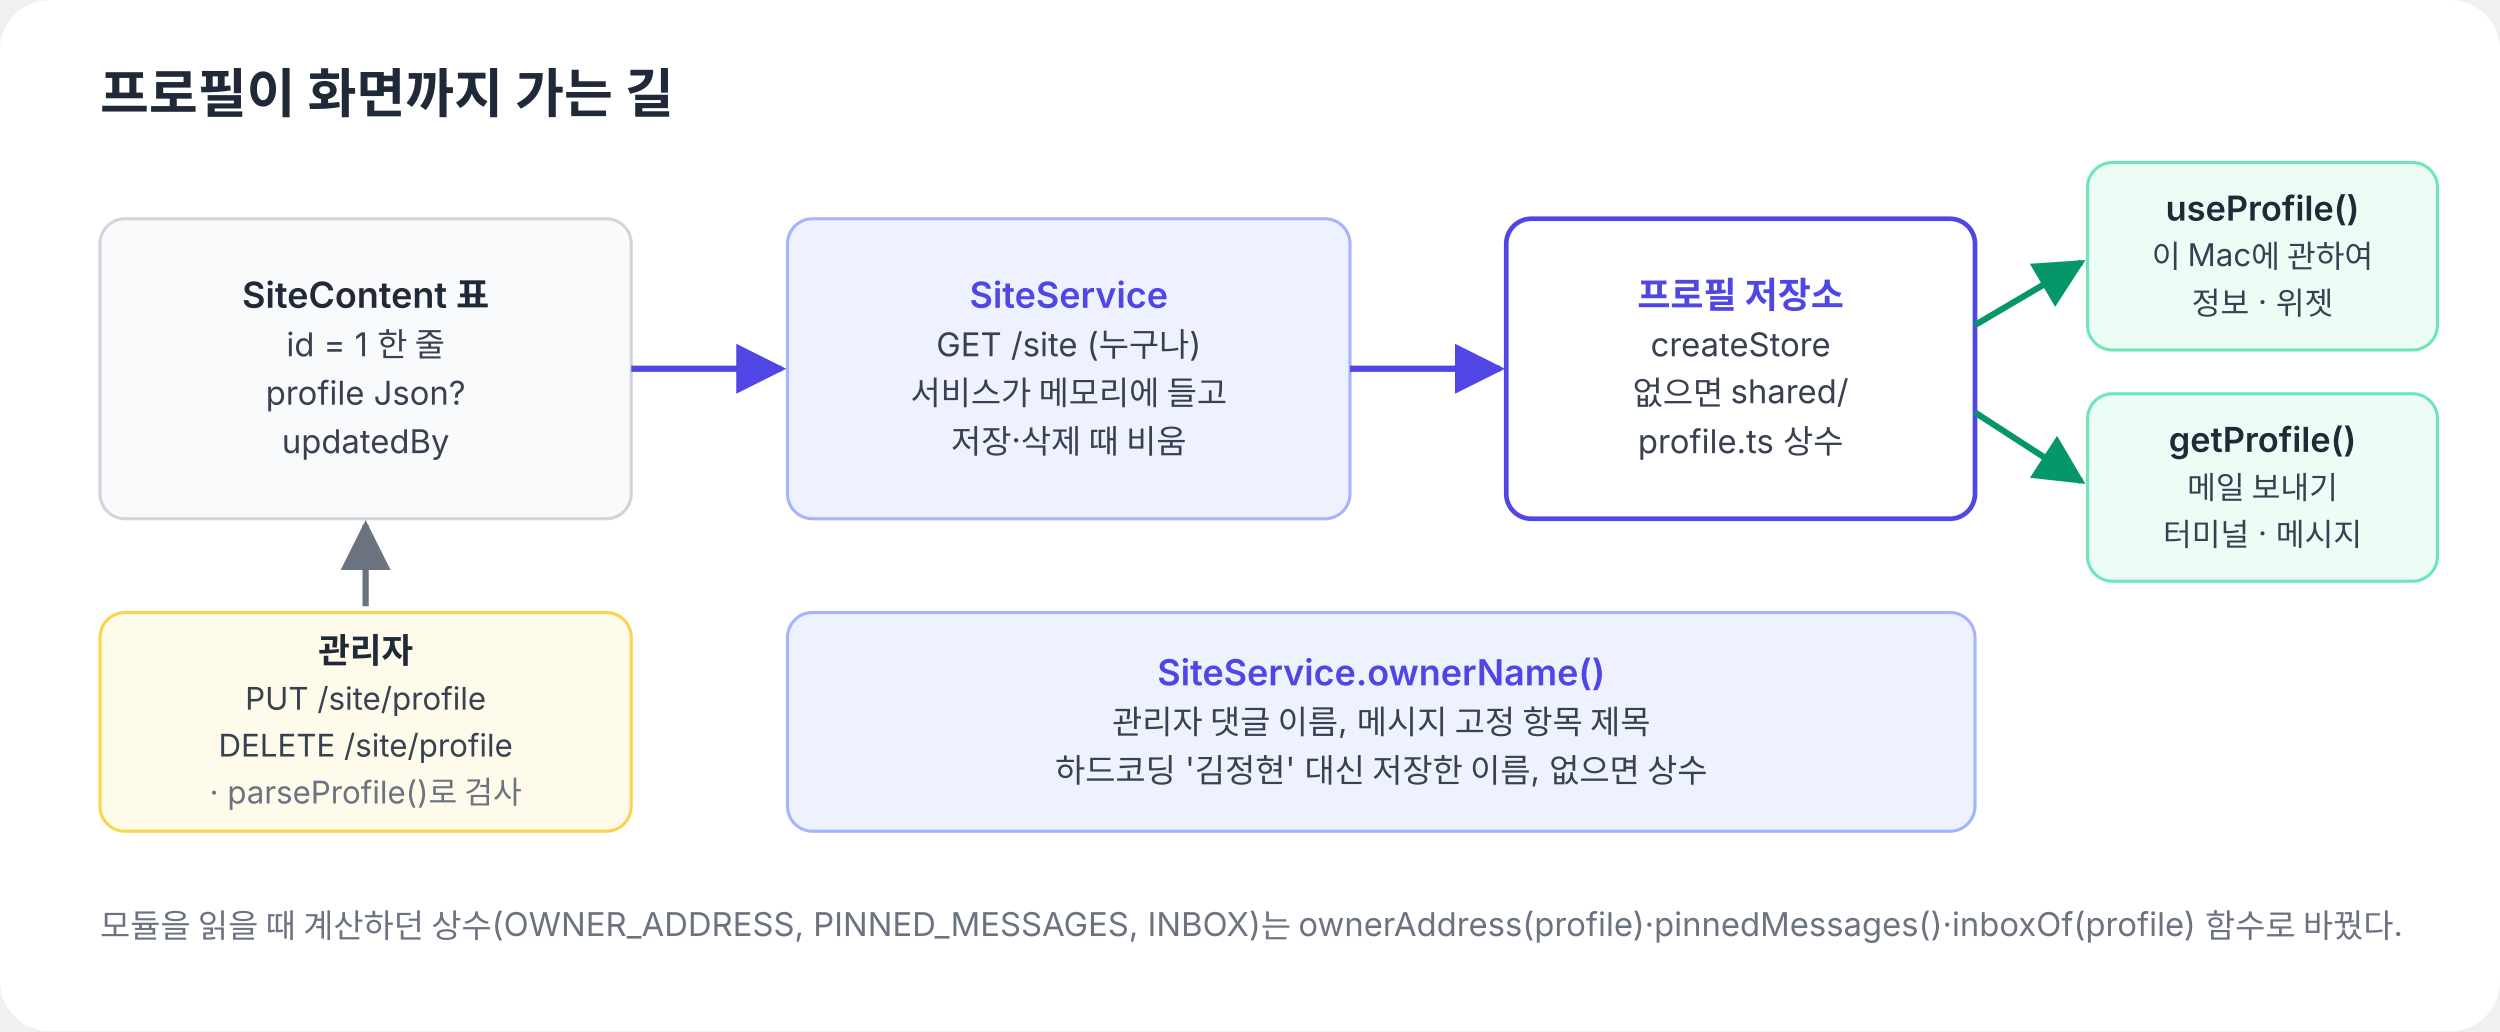
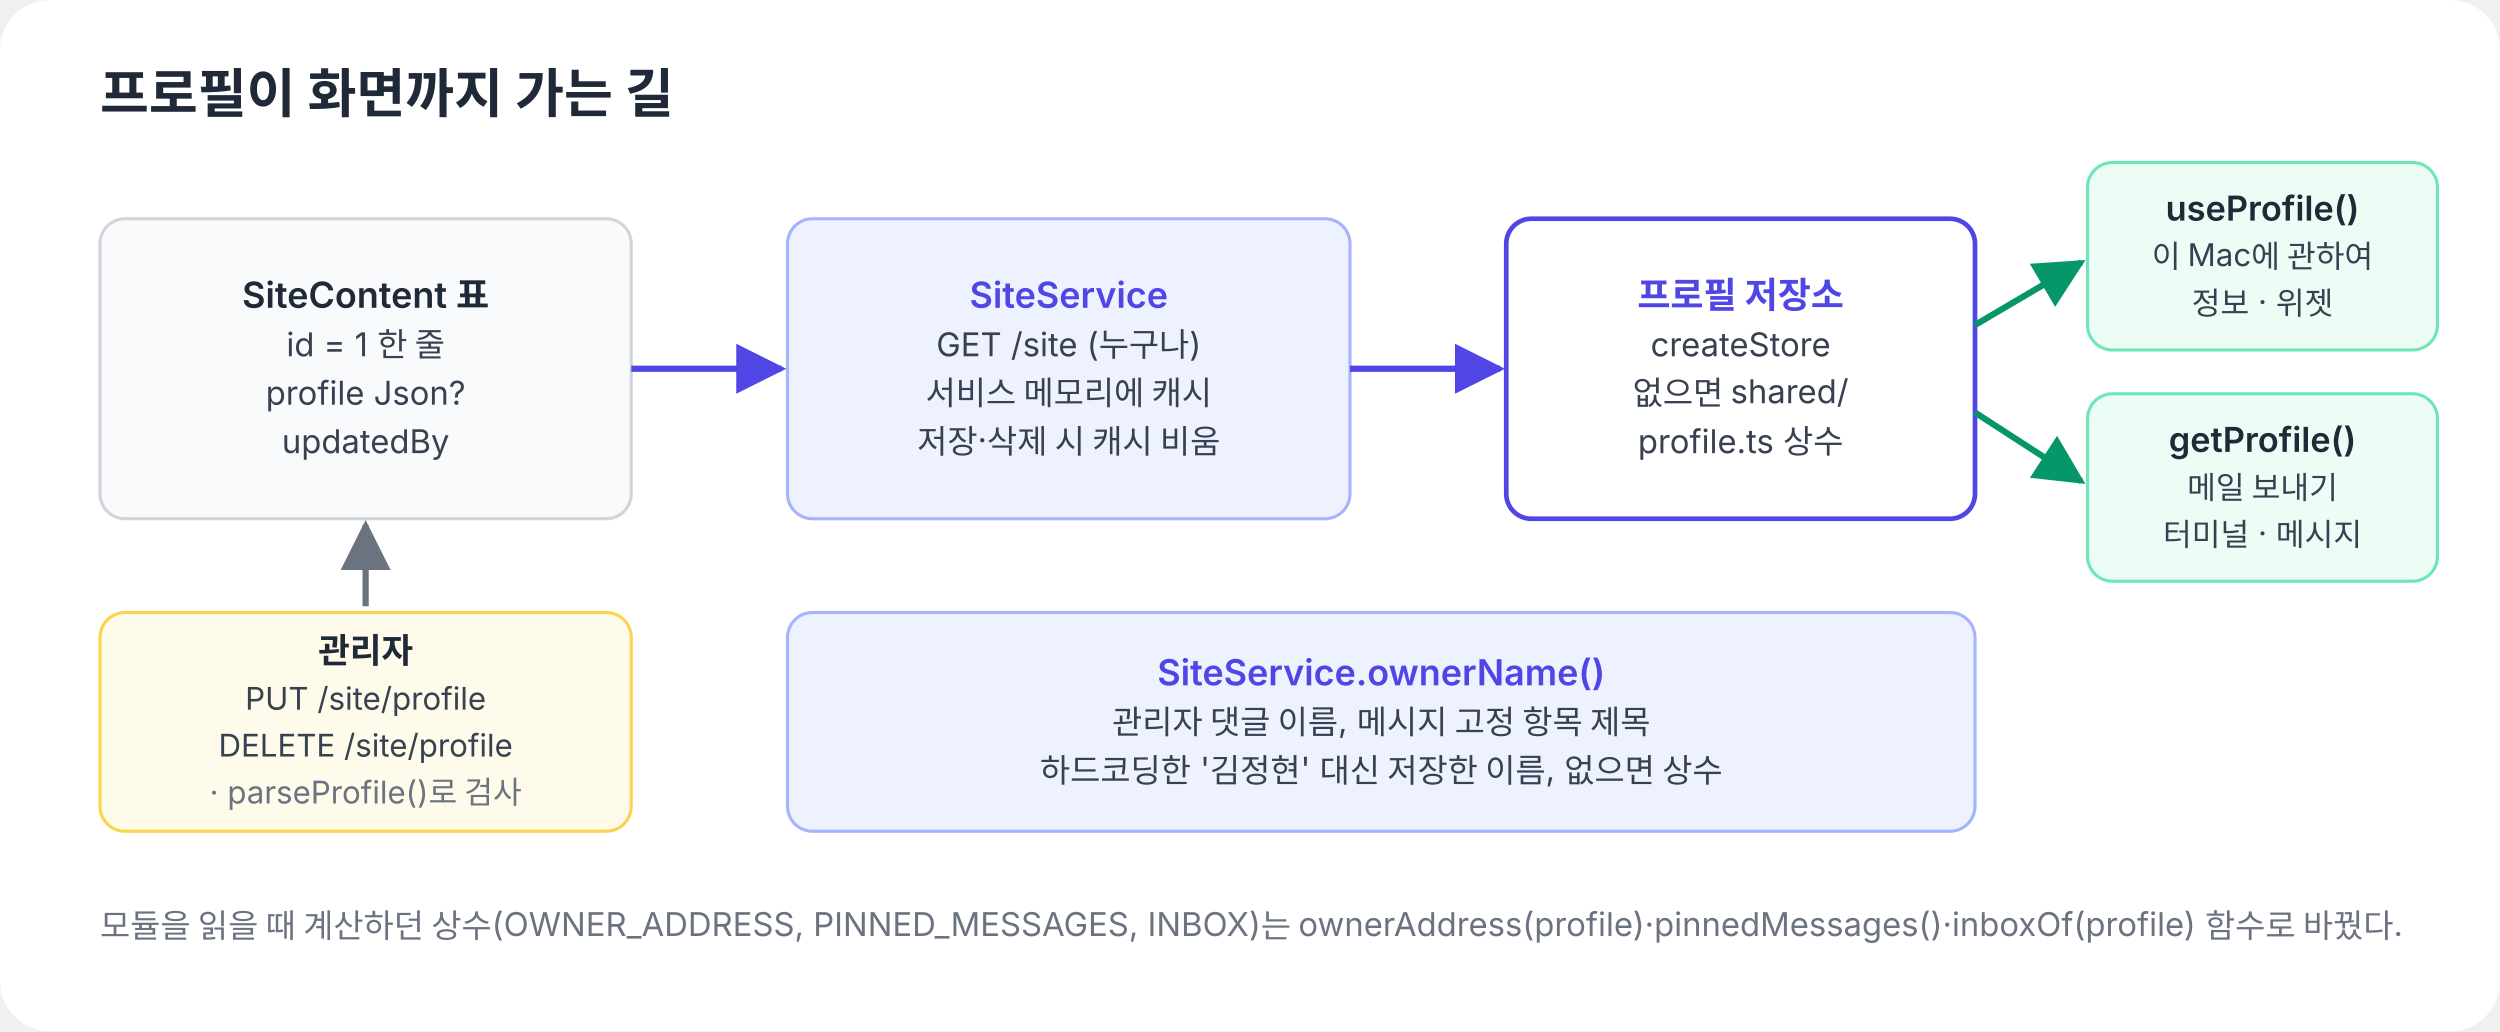
<svg xmlns="http://www.w3.org/2000/svg" viewBox="0 0 800 330" font-family="-apple-system, BlinkMacSystemFont, 'Apple SD Gothic Neo', sans-serif">
  <defs>
    <marker id="ab" viewBox="0 0 10 10" refX="9" refY="5" markerWidth="8" markerHeight="8" orient="auto-start-reverse">
      <path d="M0 0 L10 5 L0 10 z" fill="#4f46e5" />
    </marker>
    <marker id="ar" viewBox="0 0 10 10" refX="9" refY="5" markerWidth="8" markerHeight="8" orient="auto-start-reverse">
      <path d="M0 0 L10 5 L0 10 z" fill="#ef4444" />
    </marker>
    <marker id="ag" viewBox="0 0 10 10" refX="9" refY="5" markerWidth="8" markerHeight="8" orient="auto-start-reverse">
      <path d="M0 0 L10 5 L0 10 z" fill="#6b7280" />
    </marker>
    <marker id="an" viewBox="0 0 10 10" refX="9" refY="5" markerWidth="8" markerHeight="8" orient="auto-start-reverse">
      <path d="M0 0 L10 5 L0 10 z" fill="#059669" />
    </marker>
  </defs>
  <rect width="800" height="330" rx="16" fill="#ffffff" />
  <text x="32" y="36" font-size="17" fill="#1f2937" font-weight="700">프로필이 화면까지 가는 길</text>
  <rect x="32" y="70" width="170" height="96" rx="8" fill="#f9fafb" stroke="#d1d5db" />
  <text x="117.0" y="98.5" font-size="11.5" fill="#1f2937" font-weight="600" text-anchor="middle">SiteContent 표</text>
  <text x="117.0" y="114.0" font-size="10.5" fill="#374151" text-anchor="middle">id = 1 한 줄</text>
  <text x="117.0" y="129.5" font-size="10.5" fill="#374151" text-anchor="middle">profile Json?</text>
  <text x="117.0" y="145.0" font-size="10.5" fill="#374151" text-anchor="middle">updatedBy</text>
  <rect x="32" y="196" width="170" height="70" rx="8" fill="#fffbeb" stroke="#fcd34d" />
  <text x="117.0" y="212.1" font-size="11" fill="#1f2937" font-weight="600" text-anchor="middle">관리자</text>
  <text x="117.0" y="227.1" font-size="10" fill="#374151" text-anchor="middle">PUT /site/profile</text>
  <text x="117.0" y="242.1" font-size="10" fill="#374151" text-anchor="middle">DELETE /site/profile</text>
  <text x="117.0" y="257.1" font-size="10" fill="#6b7280" text-anchor="middle">· parseProfile()로 검사</text>
  <rect x="252" y="70" width="180" height="96" rx="8" fill="#eef2ff" stroke="#a5b4fc" />
  <text x="342.0" y="98.5" font-size="11.5" fill="#4f46e5" font-weight="600" text-anchor="middle">SiteService</text>
  <text x="342.0" y="114.0" font-size="10.5" fill="#374151" text-anchor="middle">GET /site (누구나)</text>
-   <text x="342.0" y="129.5" font-size="10.5" fill="#374151" text-anchor="middle">서비스가 메모리에 들고</text>
-   <text x="342.0" y="145.0" font-size="10.5" fill="#374151" text-anchor="middle">저장·삭제 때 비움</text>
+   <text x="342.0" y="129.5" font-size="10.5" fill="#374151" text-anchor="middle">서비스 메모리에 캐시</text>
+   <text x="342.0" y="145.0" font-size="10.5" fill="#374151" text-anchor="middle">저장·삭제 시 캐시 비움</text>
  <rect x="482" y="70" width="150" height="96" rx="8" fill="#ffffff" stroke="#4f46e5" stroke-width="1.5" />
  <text x="557.0" y="98.5" font-size="11.5" fill="#4f46e5" font-weight="600" text-anchor="middle">프로필 저장소</text>
  <text x="557.0" y="114.0" font-size="10.5" fill="#374151" text-anchor="middle">createStore</text>
  <text x="557.0" y="129.5" font-size="10.5" fill="#374151" text-anchor="middle">없으면 shared/</text>
  <text x="557.0" y="145.0" font-size="10.5" fill="#374151" text-anchor="middle">profile.ts 상수</text>
  <rect x="668" y="52" width="112" height="60" rx="8" fill="#ecfdf5" stroke="#6ee7b7" />
  <text x="724.0" y="70.6" font-size="11" fill="#1f2937" font-weight="600" text-anchor="middle">useProfile()</text>
  <text x="724.0" y="85.6" font-size="10" fill="#374151" text-anchor="middle">이 Mac에 관하여</text>
  <text x="724.0" y="100.6" font-size="10" fill="#374151" text-anchor="middle">정보 · 위젯</text>
  <rect x="668" y="126" width="112" height="60" rx="8" fill="#ecfdf5" stroke="#6ee7b7" />
  <text x="724.0" y="144.6" font-size="11" fill="#1f2937" font-weight="600" text-anchor="middle">getProfile()</text>
  <text x="724.0" y="159.6" font-size="10" fill="#374151" text-anchor="middle">메일 보내기</text>
  <text x="724.0" y="174.6" font-size="10" fill="#374151" text-anchor="middle">터미널 · 메시지</text>
  <path d="M117 194 V168" stroke="#6b7280" stroke-width="2" fill="none" marker-end="url(#ag)" />
  <path d="M202 118 H250" stroke="#4f46e5" stroke-width="2" fill="none" marker-end="url(#ab)" />
  <path d="M432 118 H480" stroke="#4f46e5" stroke-width="2" fill="none" marker-end="url(#ab)" />
  <path d="M632 104 L666 84" stroke="#059669" stroke-width="2" fill="none" marker-end="url(#an)" />
  <path d="M632 132 L666 154" stroke="#059669" stroke-width="2" fill="none" marker-end="url(#an)" />
  <rect x="252" y="196" width="380" height="70" rx="8" fill="#eef2ff" stroke="#a5b4fc" />
  <text x="442.0" y="219.3" font-size="11.5" fill="#4f46e5" font-weight="600" text-anchor="middle">SiteService.ownerName()</text>
  <text x="442.0" y="234.8" font-size="10.5" fill="#374151" text-anchor="middle">관리자 댓글 이름, 메시지 고정 항목 제목</text>
-   <text x="442.0" y="250.3" font-size="10.5" fill="#374151" text-anchor="middle">하드코딩 '김정현' 대신 저장한 이름, 없으면 상수</text>
+   <text x="442.0" y="250.3" font-size="10.5" fill="#374151" text-anchor="middle">하드코딩한 '김정현' 대신 저장한 이름, 없으면 상수</text>
  <text x="32" y="300" font-size="10.5" fill="#6b7280">모듈을 읽을 때 계산하던 상수(OWNER_ADDRESS, PINNED_MESSAGES, INBOX)는 ownerAddress(profile)·pinnedMessages()·inboxOf(profile) 함수로 바꿨다.</text>
</svg>
